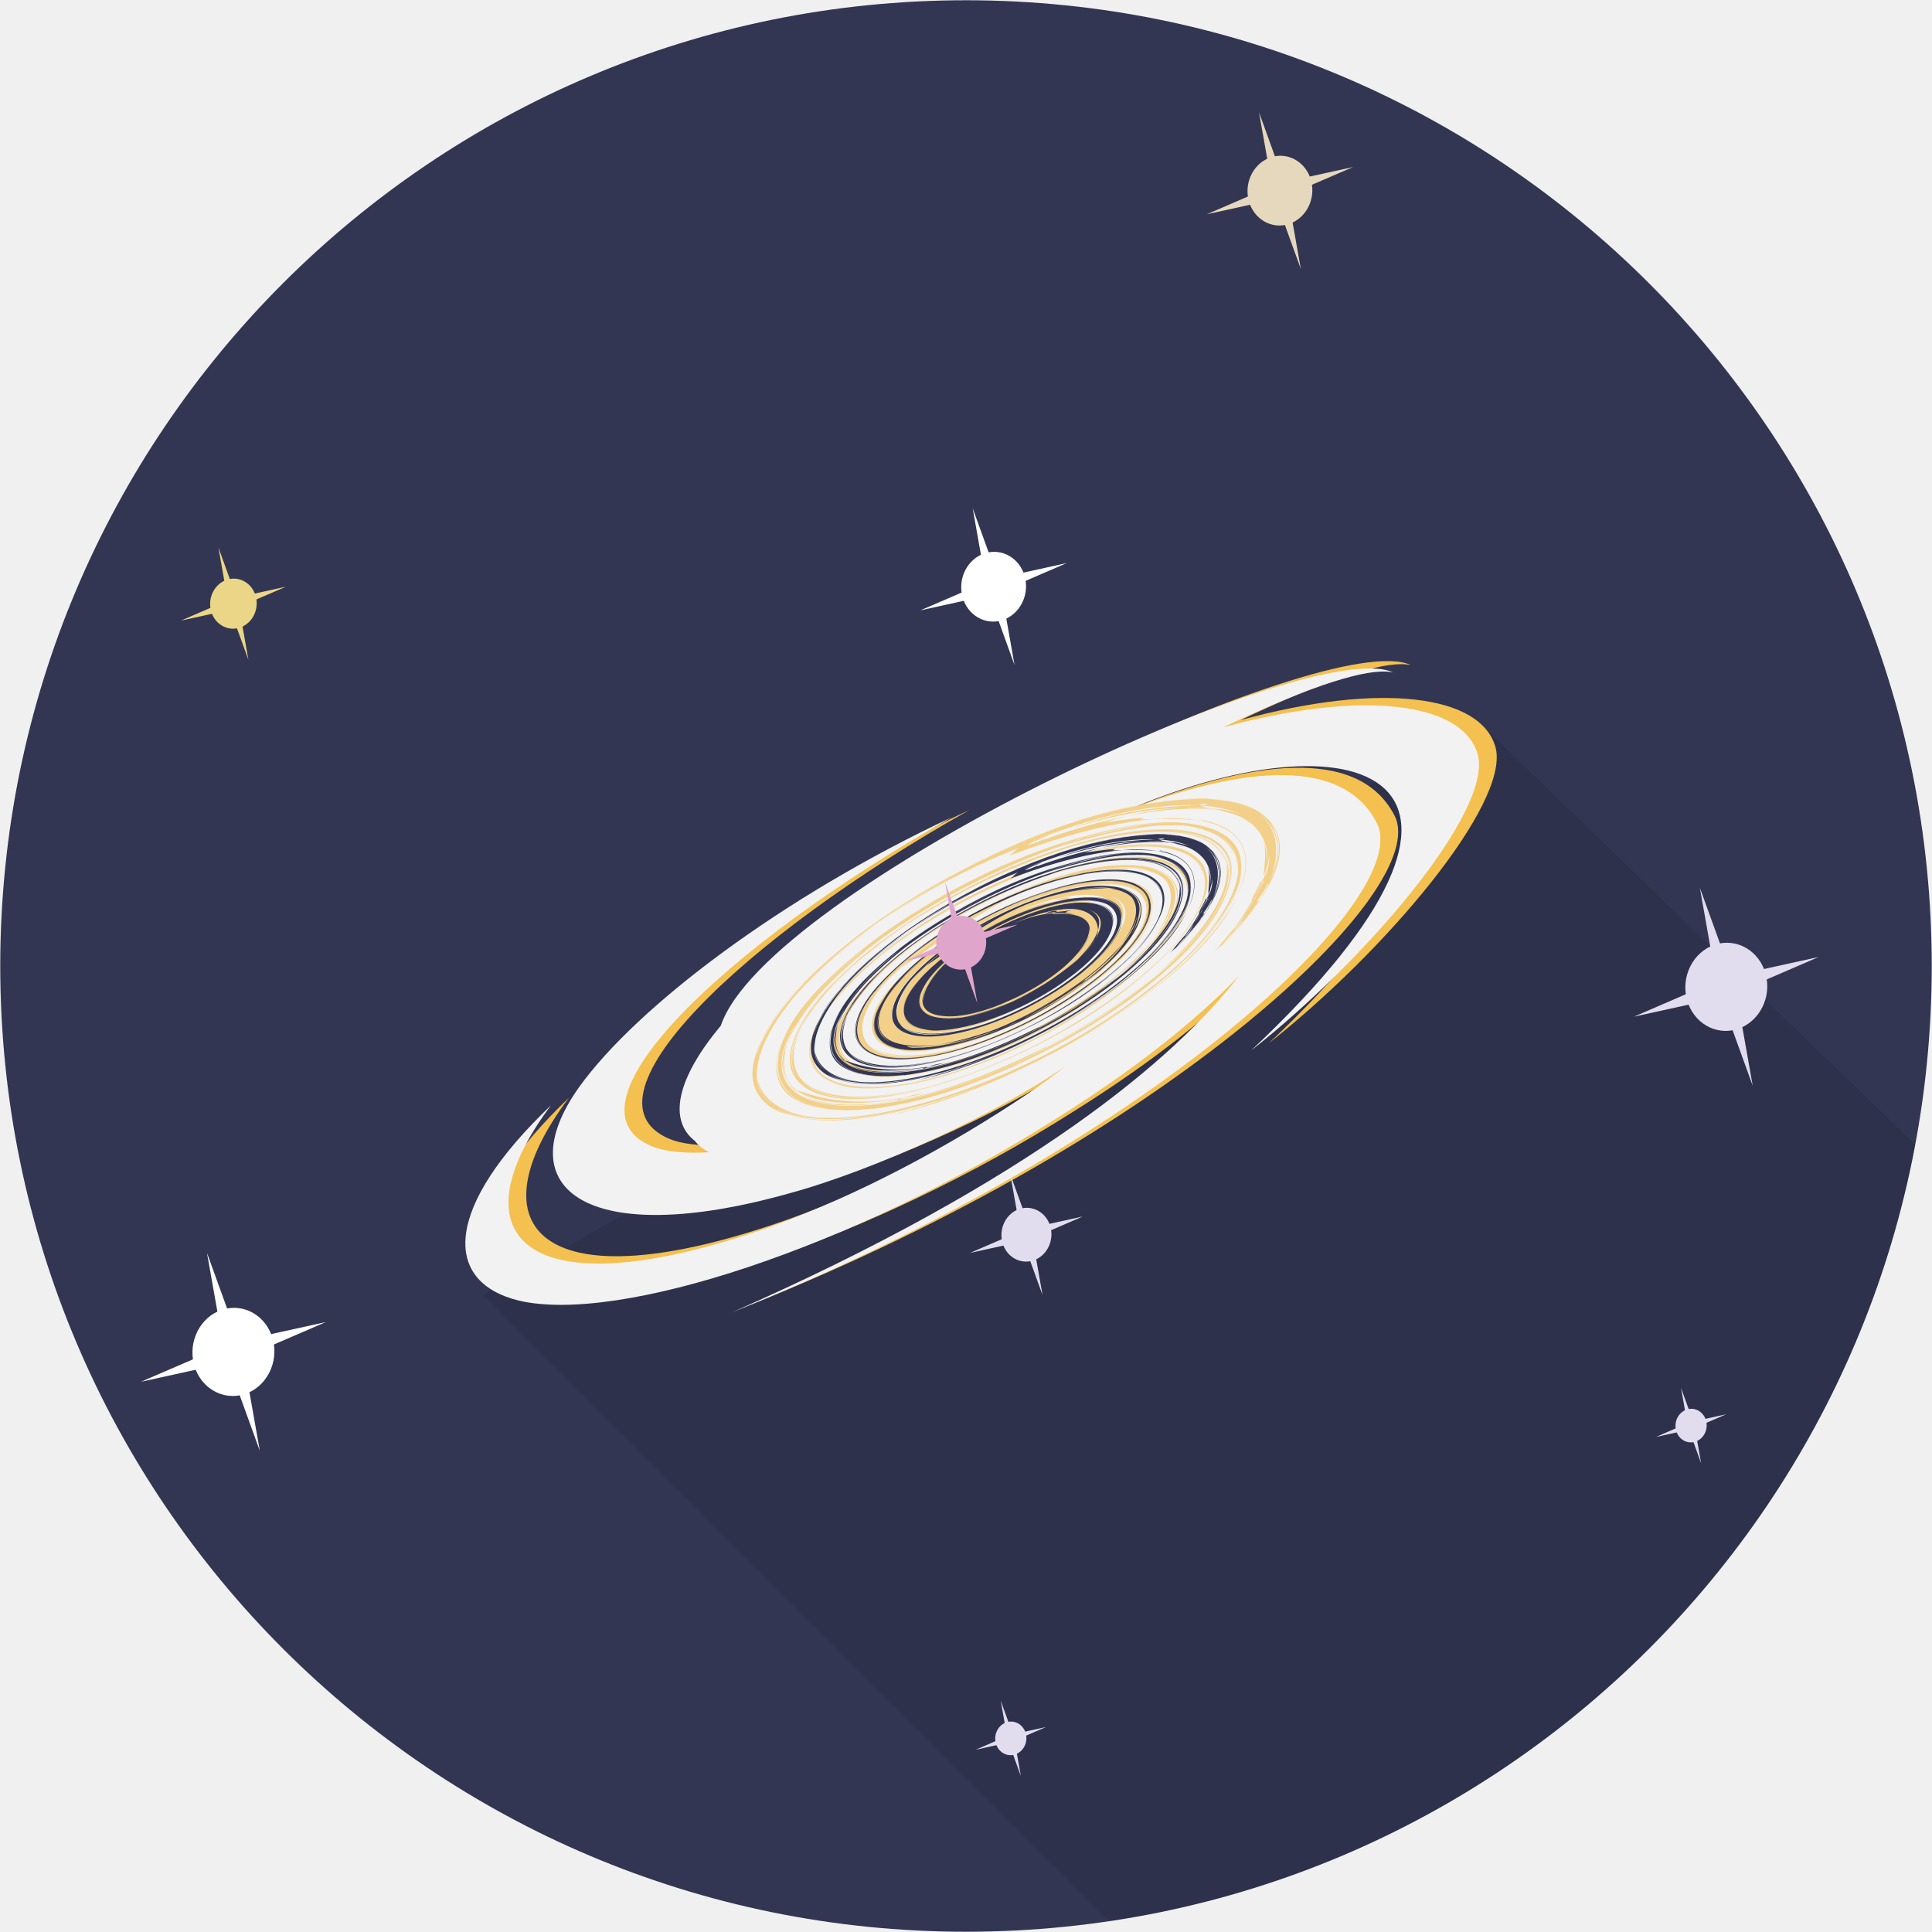
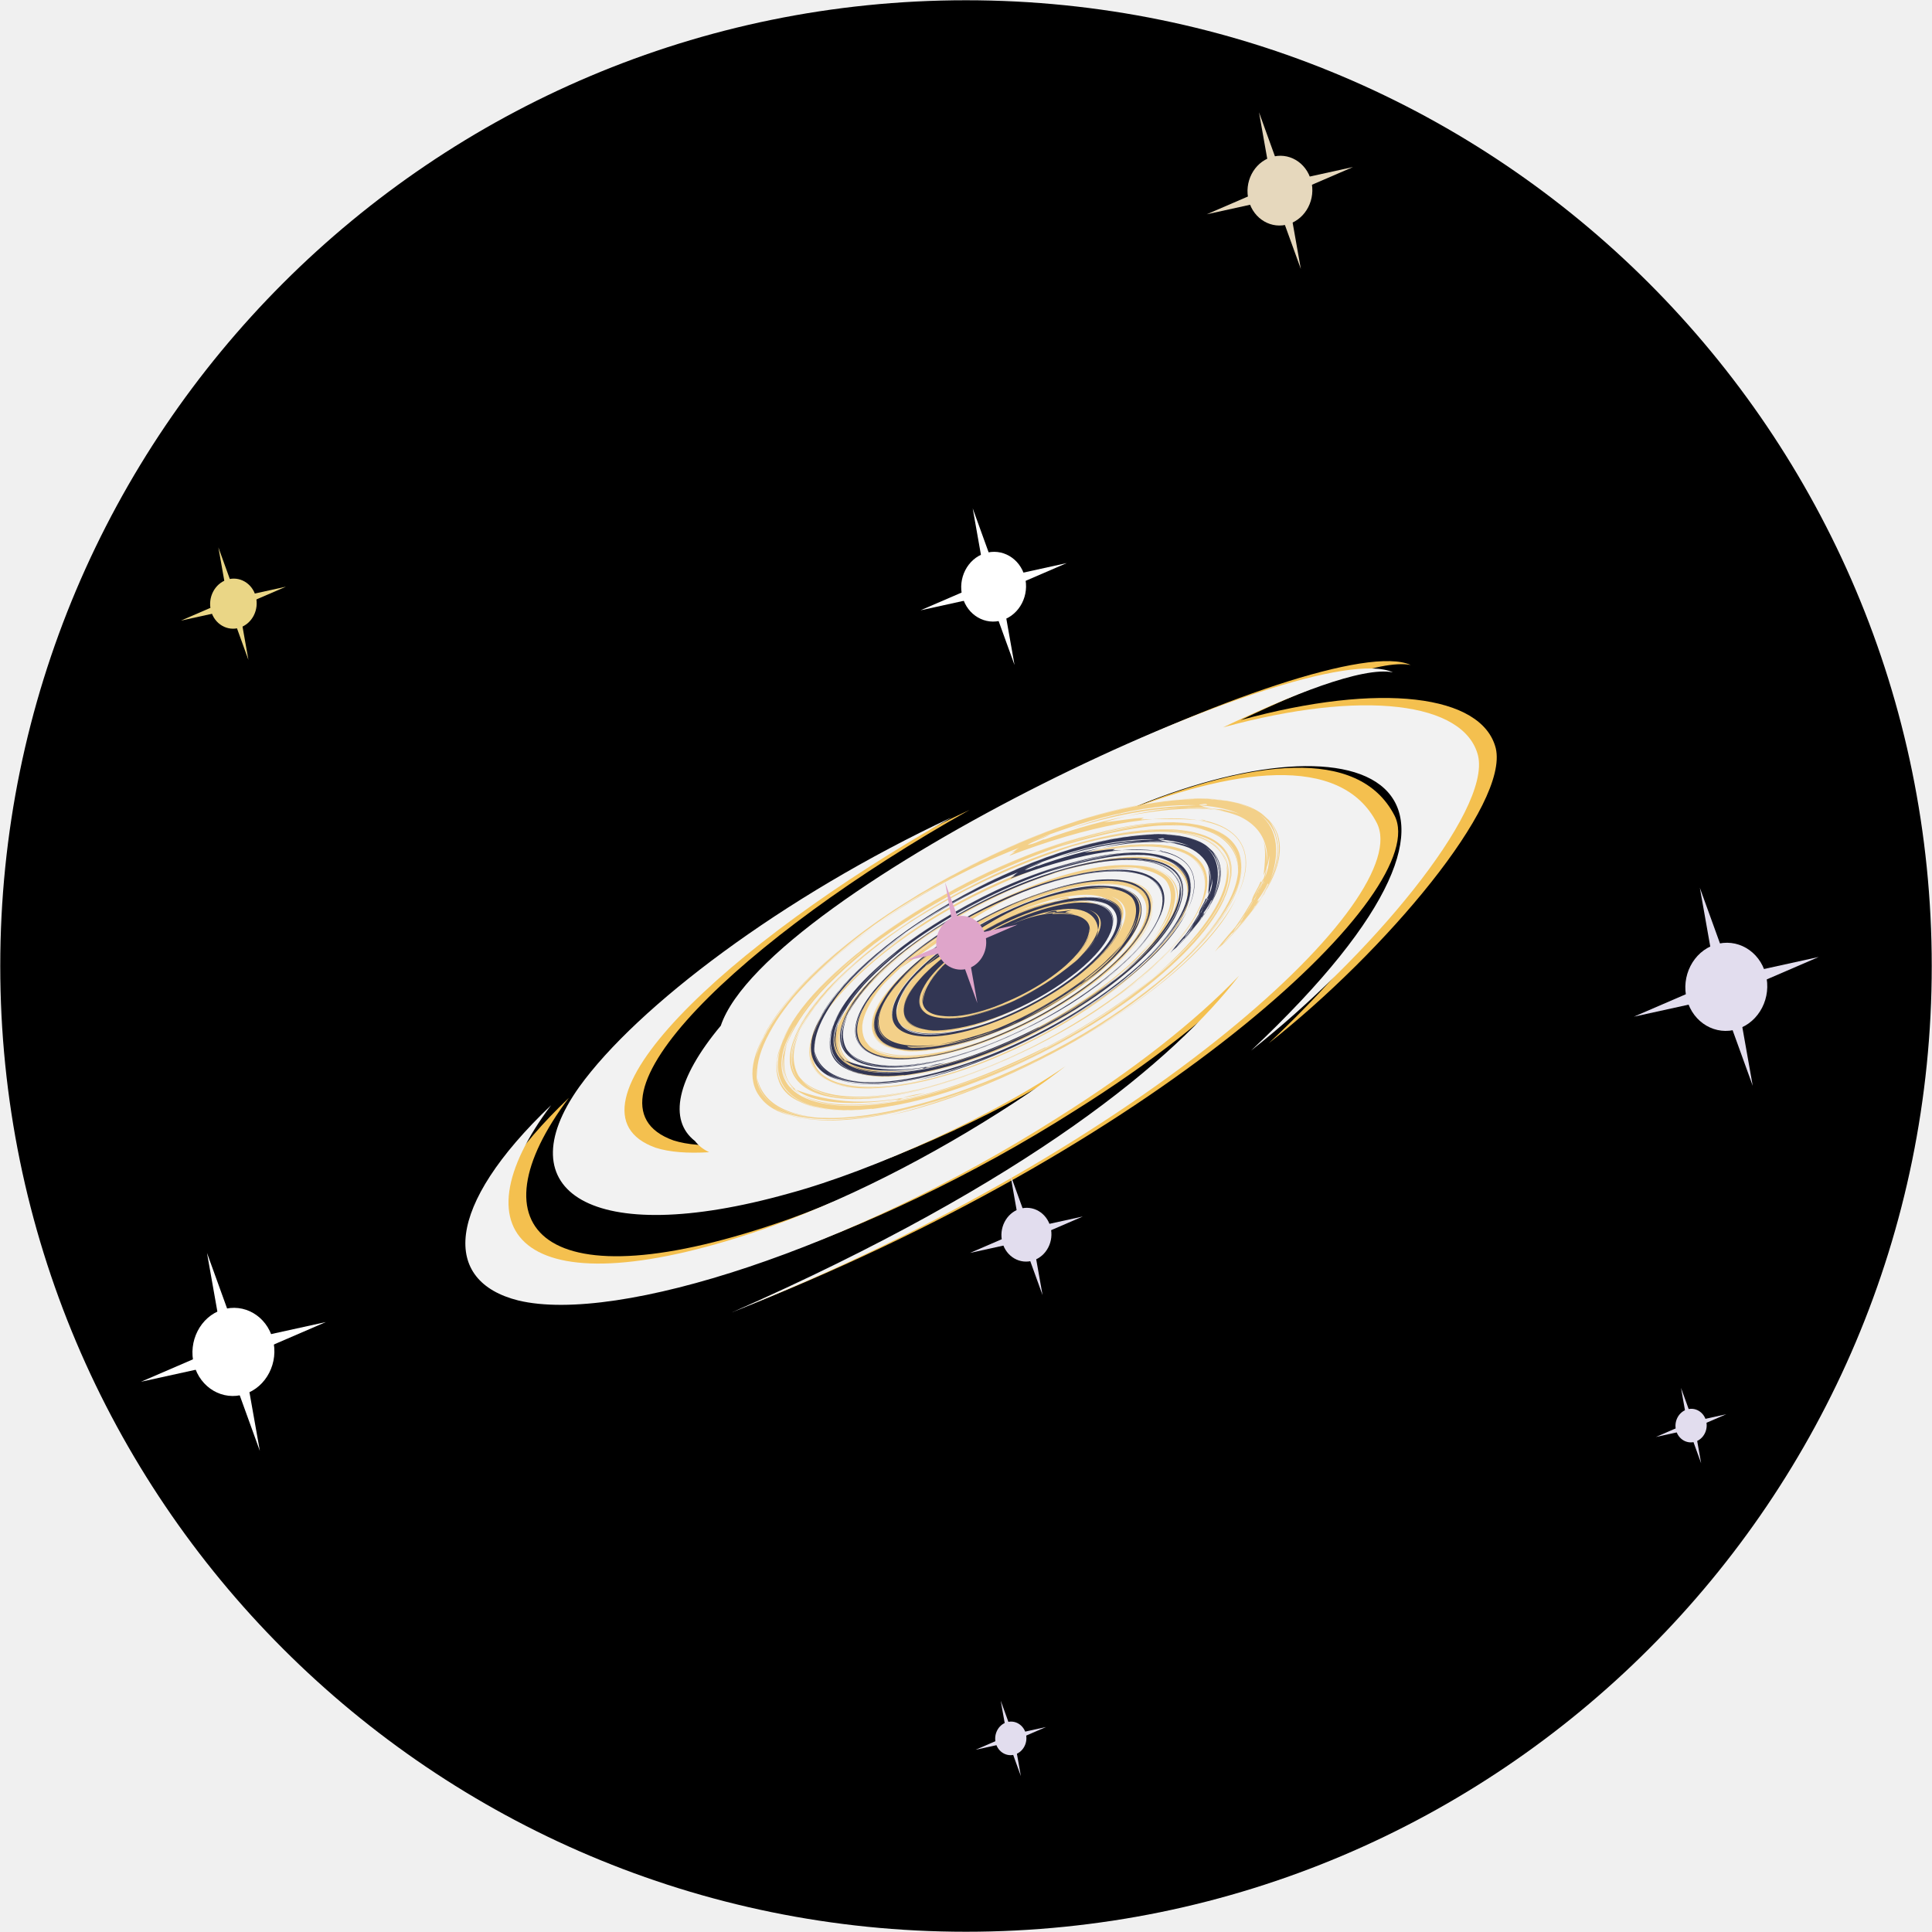
<svg xmlns="http://www.w3.org/2000/svg" version="1.1" id="Milky_Way_1_" x="0px" y="0px" width="512px" height="512px" viewBox="0 0 512 512" enable-background="new 0 0 512 512" xml:space="preserve">
-   <circle id="Background" fill="#323653" cx="256" cy="256" r="255.931" />
+   <circle id="Background" fill="#000000" cx="256" cy="256" r="255.931" />
  <path id="Shadow" opacity="0.1" d="M391.955,191.421L128.029,343.223L293.957,509.15c91.82-13.846,172.848-77.333,204.559-171.378  c3.854-11.427,6.833-22.936,9.015-34.457L391.955,191.421z" />
  <g id="Milky_Way">
    <path fill="#F4C04F" d="M328.818,190.817c17.79-8.482,36.936-16.188,45.024-14.589c-22.154-10.198-166.085,57.825-178.119,93.641   c0.002,0,0.003,0,0.004-0.002c-11.769,14.104-13.97,25.044-6.84,30.581c0.91,1.191,2.158,2.187,3.751,2.952   c-5.693,0.348-10.5-0.01-14.171-1.182c-27.744-9.902,18.306-53.75,78.482-87.586c-45.033,21.097-83.409,50.169-98.749,71.477   c-19.485,27.383,2.79,42.994,55.438,28.257c23.17-6.259,55.624-21.376,73.486-33.803c-3.104,2.425-6.43,4.859-9.961,7.268   c-21.045,14.154-45.017,26.928-68.064,35.242c-65.976,23.312-84.225,2.25-58.346-32.128c-28.324,26.966-28.943,46.698-8.667,51.755   c26.439,6.328,88.567-13.903,142.714-48.334c20.207-12.647,36.805-25.741,48.279-37.745   c-16.971,22.007-55.245,54.41-134.515,89.273c111.324-44.365,181.117-110.109,170.998-129.765   c-9.57-18.599-38.431-14.521-69.646-1.876c64.551-28.862,114.375-11.221,36.326,62.219c31.031-24.449,63.679-63.274,60.151-78.19   C392.78,184.09,365.908,180.665,328.818,190.817z" />
    <path fill="#F2F2F2" d="M324.114,192.764c17.789-8.482,36.936-16.188,45.024-14.589C346.985,167.977,203.053,236,191.02,271.817   c0.002-0.002,0.003-0.002,0.004-0.002c-11.769,14.104-13.97,25.042-6.84,30.579c0.909,1.193,2.158,2.188,3.751,2.952   c-5.693,0.349-10.5-0.011-14.171-1.182c-27.744-9.902,18.306-53.75,78.482-87.586c-45.033,21.097-83.409,50.17-98.749,71.478   c-19.484,27.383,2.789,42.994,55.437,28.257c23.17-6.259,55.626-21.376,73.487-33.802c-3.104,2.425-6.431,4.856-9.961,7.269   c-21.045,14.151-45.017,26.925-68.064,35.242c-65.977,23.308-84.225,2.249-58.346-32.13c-28.324,26.965-28.943,46.7-8.667,51.754   c26.44,6.33,88.568-13.902,142.715-48.332c20.207-12.65,36.804-25.743,48.279-37.746c-16.969,22.006-55.245,54.41-134.515,89.273   c111.323-44.366,181.117-110.109,170.999-129.766c-9.571-18.6-38.434-14.52-69.647-1.875   c64.552-28.863,114.376-11.221,36.327,62.219c31.03-24.449,63.678-63.275,60.151-78.189   C388.075,186.037,361.205,182.612,324.114,192.764z" />
    <path fill="#F3D089" d="M305.509,256.699c-13.415,11.696-33.565,23.058-52.519,29.541c-19.949,6.604-36.423,6.571-41.474-0.134   c-3.842-5.388-1.316-13.869,7.793-23.997c11.986-12.778,31.922-25.583,52.578-33.913c31.267-12.445,55.905-10.996,54.464,3.709   c-0.902,6.48-5.478,14.079-14.378,22.549c-18.822,18.049-51.265,34.399-75.626,38.625l0.419-0.218   c-31.861,6.157-40.814-10.169-17.567-33.024c20.365-20.204,57.655-38.471,84.223-41.509c25.153-2.697,32.97,9.37,17.769,28.267   c-18.628,23.575-65.587,47.797-96.275,50.052c-23.553,1.679-32.495-8.45-19.626-26.725c9.781-13.969,28.011-28.027,50.151-39.644   c35.063-18.475,72.957-24.253,81.272-12.251c3.737,6.218,2.604,15.337-8.024,26.639c1.828-3.659,4.576-7.597,6.482-11.103   c-1.021,1.109-0.703,1.722-1.726,2.831c11.864-21.25-13.543-28.313-49.091-16.958c14.286-5.237,25.142-5.794,35.585-6.139   c-0.238-0.459-1.155-0.18-2.15-0.054c1.627,1.099,4.854,1.181,7.584,1.323c-1.575,0.036-2.808-0.297-4.042-0.629   c2.467,0.665,5.275,0.964,7.322,1.847c-9.087-4.235-26.999-2.947-47.21,4.184c-18.953,6.48-40.075,16.989-55.788,29.749   c-24.748,19.942-33.18,39.613-16.59,45.021c11.499,3.767,32.191,0.656,56.118-9.555c19.081-8.291,35.821-19.062,48.363-30.767   c17.462-16.572,19.217-30.666,5.487-34.639c-9.528-3.037-25.759,0.489-43.036,6.103c7.024-2.847,13.686-4.344,19.847-5.777   c-25.8,5.552-58.008,22.361-75.912,40.131c3.142-3.173,6.283-6.344,10.419-9.643c-29.962,23.215-30.833,45.196,0.458,42.046   c26.884-2.427,66.113-22.079,84.748-42.556c9.709-11.02,12.68-20.698,6.767-25.988c-7.465-6.234-25.88-4.882-47.608,3.419   c-17.797,6.66-35.013,16.511-48.208,27.973c-20.476,17.934-21.913,32.642-4.751,35.036c18.553,3.035,55.746-11.303,79.235-30.598   c21.293-17.384,24.486-32.802,7.744-35.415c-10.313-1.468-26.124,1.84-43.37,9.572c-20.757,9.156-37.965,22.107-46.542,34.291   c-13.471,19.167,7.241,25.357,37.726,14.48c26.058-9.176,53.115-28.759,57.677-42.556c3.23-10.201-5.751-15.265-24.055-11.64   c-12.98,2.623-27.028,8.318-40.313,16.528c-19.675,12.283-30.112,26.008-26.737,33.577c3.69,8.181,25.511,6.234,47.604-3.417   c-0.419,0.214-1.258,0.646-1.756,0.712c15.333-7.327,31.835-18.557,37.613-27.938c-13.658,16.743-46.647,35.12-68.865,36.302   c-18.571,1.046-20.116-10.182-6.348-24.655c6.884-7.236,16.734-13.868,27.557-19.646c16.692-8.805,34.858-13.717,45.671-12.311   c10.891,1.558,13.449,8.578,5.735,19.346c-10.385,14.859-36.19,30.693-59.708,37.589c-19.845,5.777-34.042,3.983-35.318-4.666   c-2.415-12.912,24.738-36.423,55.668-48.502c24.744-9.661,44.943-9.607,48.188-0.227c1.613,5.183-1.624,12.28-9.53,20.627   c-11.807,12.103-30.563,24.106-50.039,31.632c-19.552,7.371-36.574,9.363-44.742,4.853c-14.708-7.931,5.543-33.506,38.349-51.206   c24.002-13.158,49.987-19.387,62.979-15.81c12.994,3.576,12.52,16.04-3.763,31.809c-14.922,14.294-37.691,27.786-60.052,34.86   c-28.445,8.661-48.809,5.201-44.46-10.034c3.565-13.672,25.063-32.714,52.289-45.79c15.333-7.328,30.59-11.708,43.39-13.655   c-17.521,2.056-40.508,11.005-59.922,22.765c0.261-0.522,1.179-0.801,1.599-1.018c-18.18,12.094-32.659,25.188-37.069,36.191   c-5.581,14.904,10.589,20.526,37.751,13.495c22.417-5.938,46.576-18.79,63.255-33.794c21.498-19.042,22.462-34.668,2.207-35.856   c-9.341-0.613-20.643,1.145-34.091,5.948c-17.876,6.509-35.669,16.27-49.363,27.794c-12.937,10.939-18.818,21.151-17.414,27.989   c1.461,7.976,12.066,11.038,29.791,7.326c28.291-5.869,62.644-25.722,74.855-44.242c8.078-12.119,4.547-19.996-9.253-21.023   c-14.22-0.81-35.087,6.076-54.896,17.07c-27.957,15.781-44.047,37.076-32.382,44.249c7.67,4.578,23.274,2.928,41.909-4.166   c26.66-10.067,51.826-30.226,54.136-43.249c2.646-13.39-20.6-14.199-48.143-1.735c-24.612,10.951-44.248,28.451-44.355,39.561   c-0.083,10.13,16.446,11.297,37.494,3.739c14.365-5.084,29.642-13.547,39.644-22.972c11.021-10.536,16.142-20.16,10.047-24.773   c-6.752-4.856-24.69-2.584-43.22,6.778c-10.481,5.408-18.756,12.005-27.847,18.051c7.09-8.894,24.28-17.762,38.068-22.936   c7.602-2.756,14.261-4.253,19.981-4.488c10.938-0.406,16.481,3.135,14.816,10.2c-0.983,6.327-7.996,15.373-19.783,23.395   c0.261-0.525,1.52-1.173,1.781-1.693c-2.438,1.448-4.636,3.36-7.073,4.812c17.841-11.724,27.101-24.648,23.386-31.847   c-4.109-7.965-26.22-4.513-47.681,6.365c-11.319,5.839-20.933,12.932-27.396,19.953c-11.75,13.235-5.751,21.778,12.867,18.768   c18.199-2.793,42.883-16.689,52.718-29.522c10.178-13.203-0.437-19.365-21.119-13.156c-18.351,5.587-38.73,19.592-42.04,29.64   c-1.902,6.604,4.06,9.931,16.123,7.587c18.721-3.841,41.198-18.929,44.847-29.343c3.469-9.743-13.161-10.083-31.508-1.396   c11.979-5.596,21.079-5.444,25.57-2.912c5.725,2.866,1.886,10.858-8.825,18.905c-11.053,8.418-26.86,14.824-37.038,14.646   c-13.326-0.106-10.412-10.921,3.68-21.681c12.99-9.804,30.472-17.077,42.645-17.15c10.101,0.026,12.708,5.081,7.793,13.049   c-8.187,12.949-33.967,27.799-52.322,30.288c-16.365,2.234-22.546-5.632-10.402-18.103c10.026-10.408,27.66-20.475,43.417-24.917   c8.416-2.209,15.131-2.571,19.646-1.022c12.154,4.011-0.033,21.547-22.698,34.208c-13.18,7.383-27.203,12.096-37.723,12.285   c-12.67,0.136-16.33-5.931-9.793-15.894c7.219-10.707,24.48-22.521,42.541-29.705c27.758-11.022,46.262-6.021,36.931,9.847   c-5.097,8.642-16.594,18.259-30.951,26.439c-16.037,9.049-32.552,14.08-44.803,13.997c-14.561-0.44-16.755-8.812-7.18-21.121   c10.516-13.571,34.881-28.08,56.144-34.2c27.686-8.077,40.297,0.934,26.954,18.291c-14.546,19.143-52.696,38.822-77.066,39.95   c-14.505,0.694-21.075-4.838-17.188-14.796c5.559-13.922,31.2-33.161,57.439-43.012c17.379-6.444,32.748-8.554,40.939-5.021   c11.551,4.9,5.812,19.499-13.279,34.972c-19.851,16.061-48.47,28.498-69.216,30.472c-18.754,1.721-25.932-6.018-19.662-18.563   c8.074-15.219,34.292-34.369,61.789-44.869c23.067-8.797,42.474-10.275,49.678-3.517c9.228,8.623-4.085,28.098-30.674,45.499   c-31.727,20.825-70.712,30.66-83.063,21.127c-12.927-9.624,8.423-36.154,42.906-54.719c27.434-14.735,57.326-21.62,70.01-15.557   c17.276,7.766-2.104,35.028-37.709,55.53c-38.125,21.801-79.325,27.344-84.498,12.169c-3.959-10.76,11.084-29.963,36.415-46.715   c13.127-8.518,27.382-15.87,42.087-21.325c24.063-8.922,43.89-10.616,54.108-5.22c9.796,5.614,7.751,18.113-6.438,32.803   c1.646-2.984,4.631-6.462,5.858-9.228c0.34-0.371-0.262,0.521,0.078,0.151c11.004-19.832-5.285-30.825-39.813-20.579   c3.567-0.288,7.397-1.101,10.545-1.172c-0.42,0.217-0.42,0.217-0.838,0.432c6.293-0.144,12.589-0.287,17.786,0.523   c-0.578-0.09-0.817-0.549-1.813-0.423c16.98,3.07,15.781,18.237-2.964,36.44c-19.766,19.313-52.865,35.419-79.765,41.924   c33.039-6.955,77.554-32.829,90.334-54.359c7.085-11.994,5.569-21.104-6.87-23.608c-11.941-2.568-31.161,1.336-51.554,9.14   c0.34-0.372,1.179-0.802,1.598-1.02c-0.497,0.063-0.497,0.063-0.997,0.127c0.916-0.28,1.181-0.802,2.02-1.235   c-28.755,11.149-55.995,31.408-65.248,47.428c-5.097,8.642-5.765,15.582-0.902,19.862c13.773,12.291,65.969-2.805,99.991-29.474   c28.442-22.041,33.354-43.39,6.623-43.757c-15.479-0.162-36.085,6.203-56.55,16.953c-32.963,17.393-54.211,43.096-43.855,52.879   c-0.077-0.15-0.656-0.243-0.734-0.395c8.112,3.377,18.9,5.765,35.811,1.503c-2.491,0.316-4.904,0.781-7.996,1.991   c11.801-1.82,26.007-7.21,39.923-14.194l-0.342,0.369c31.186-15.699,52.961-39.344,47.532-50.898   c-4.268-8.271-22.212-9.1-45.097-0.978c-13.945,4.865-27.94,11.696-40.567,20.149c-20.378,14.006-32.28,30.037-27.436,38.398   c4.291,7.289,19.667,8.282,40.272,1.918c25.532-8.13,52.781-25.287,63.686-41.195c6.273-9.443,5.106-15.823-1.432-19.238   c-9.244-4.542-29.54-0.666-50.139,8.797c-19.684,9.184-36.628,21.612-44.788,33.578c-13.05,18.95,6.821,25.57,37.726,14.48   c15.625-5.732,30.978-14.041,42.817-24.026c8.117-6.903,12.824-13.213,14.781-18.682c5.241-14.535-17.377-17.22-46.338-4.413   c-23.693,10.67-42.885,26.972-45.484,38.399c-2.078,10.38,12.988,13.856,34.115,6.45c-0.735-0.396-2.672,0.992-3.748,0.966   c20.002-5.473,44.131-20.442,53.89-33.428c11.822-16.184-2.332-23.042-28.627-14.327c-24.537,8.004-48.081,26.163-49.445,37.921   c-0.303,5.588,4.007,8.797,13.291,8.273c17.495-1.074,44.226-14.087,56.576-28.218c10.052-11.389,5.681-18.832-8.93-17.309   c-9.547,1.044-21.158,5.29-32.503,12.111c-13.362,8.058-21.369,17.231-20.518,22.997c0.93,5.921,12.423,6.587,26.63,1.198   c7.521-2.911,14.991-6.957,21.146-11.49c7.332-5.335,12.935-10.941,13.11-14.715c0.041-5.065-4.742-9.191-15.648-6.667   c0.498-0.064,1.493-0.19,1.651,0.117c-0.417,0.217-1.257,0.649-1.676,0.865c7.214-0.424,12.567,0.693,12.707,5.083   c-0.041,5.064-6.348,12.388-16.774,18.93c-18.079,11.266-39.188,14.593-39.889,6.032c-0.084-3.254,2.005-7.434,6.506-12.084   c8.743-8.777,23.341-16.501,36.344-20.105c19.585-5.254,27.523,1.9,17.446,14.272c-8.448,10.37-26.343,20.962-42.6,25.467   c-15.335,4.228-25.465,2.083-24.197-5.747c1.213-8.967,17.947-22.835,37.106-30.974c19.997-8.571,37.232-9.122,37.252,0.178   c0.067,7.334-10.299,18.113-25.757,27.251c-15.799,9.508-33.808,14.727-44.122,13.259c-13.039-1.612-10.678-13.501,4.877-26.567   c15.973-13.283,39.744-23.8,55.825-24.531c15.004-0.758,20.132,6.1,11.895,17.914c-9.703,14.122-34.67,29.523-57.086,35.463   c-12.585,3.389-22.107,3.452-27.073,0c-9.432-6.965,3.934-25.303,28.877-39.722c23.345-13.402,50.167-20.063,59.021-13.187   c6.255,4.921,3.626,14.227-8.575,25.565c-17.12,16.202-46.027,30.147-67.035,32.641c-21.426,2.715-28.215-7.359-15.578-22.996   c13.316-16.374,41.718-33.351,67.36-39.21c15.236-3.398,25.73-2.605,29.99,2.567c5.786,7.1-3.258,21.465-21.228,34.999   c-15.007,11.043-34.032,20.469-51.363,24.946c-21.998,5.723-36.248,2.798-35.982-8.008c0.296-8.687,9.611-20.475,25.457-31.946   c13.148-9.498,29.001-17.871,44.442-22.927c14.942-4.991,27.898-6.633,36.297-4.759c14.908,3.171,13.991,16.832-3.811,33.774   c-20.603,19.744-56.114,36.316-81.029,39.471c0.42-0.216,0.837-0.432,0.918-0.278c-27.407,3.473-34.494-11.297-14.444-32.116   c20.047-20.814,59.279-40.47,86.502-43.265c27.724-2.858,33.553,12.559,12.246,34.025c-17.829,17.925-48.72,35.217-76.118,41.789   c-17.988,4.236-30.555,3.543-36.967-1.683c-6.57-5.532-3.837-15.672,5.975-27.52c11.932-13.915,32.154-28.226,54.849-38.771   c25.292-11.688,49.258-16.682,63.167-13.384c16.797,3.748,15.573,19.895-4.01,38.532c5.705-6.436,9.915-12.68,11.871-18.148   c-1.542,2.152-2.17,4.026-3.292,5.963c0.206-1.657,1.827-3.659,2.454-5.53c0.079,0.15,0.079,0.15,0.158,0.304   c0.339-0.369,0.181-0.675,0.942-1.26c-3.294,5.965-6.429,12.235-12.553,18.887c24.821-22.89,20.478-41.598-8.794-39.685   c-21.141,1.209-49.135,11.771-73.946,27.48c-21.612,13.669-36.561,28.944-39.579,40.588c-2.13,9.246,2.604,15.337,14.491,16.768   c24.43,3.107,73.783-17.5,99.23-42.268c13.062-12.75,18.31-24.186,12.839-30.673c-5.784-7.101-22.993-7.534-44.858-0.521   c-25.953,8.346-54.196,25.63-67.932,42.221c-11.435,13.853-11.202,24.595,1.055,27.775c14.306,4.062,43.644-3.897,69.845-18.966   c32.334-18.618,50.488-43.111,36.617-51.473c-13.213-8.12-50.126,1.615-79.915,21.053c-13.463,8.887-23.125,17.941-28.719,26.649   c-12.575,19.87,8.608,26.979,42.267,15.045c16.541-6.01,33.496-15.338,46.585-25.974c25.771-21.049,23.215-38.352-3.93-35.403   c-18.098,1.966-42.784,12.762-60.91,25.992c-22.343,16.374-29.388,33.587-14.664,37.433c7.899,1.937,20.356,0.359,34.303-4.509   c20.631-7.343,41.901-20.646,52.317-33.387c8.791-10.741,8.247-18.996-1.12-21.727c-12.419-3.487-39.447,4.833-60.483,18.593   c-8.749,5.678-15.348,11.409-20.215,17.411c-10.492,12.588-7.641,21.204,7.339,21.428c8.944-0.154,18.935-2.396,31.147-7.533   c18.242-7.861,33.487-18.439,41.701-29.271c5.311-7.201,6.111-12.851,2.143-16.429c-6.071-5.595-24.769-2.737-44.031,6.229   c-24.872,11.473-43.9,31.181-36.723,38.921c4.601,4.802,17.689,4.451,33.654-1.649c12.45-4.679,24.214-11.72,33.271-19.881   c10.502-9.49,12.427-17.076,6.805-20.771c-8.406-4.975-31.897,0.938-50.341,13.555c-8.331,5.462-15.426,11.256-18.877,16.916   c-6.3,10.424,1.688,15.617,17.996,12.246c11.983-2.496,25.557-9.113,36.349-17.007c8.773-6.661,14.32-13.4,14.861-18.528   c0.406-6.416-6.734-8.939-19.558-6.01c-15.652,3.615-34.125,14.113-42.077,24.423c-8.817,11.723,1.479,17.272,21.111,10.055   c15.127-5.668,30.553-16.926,32.398-24.665c0.937-4.361-2.901-6.65-8.174-7.614c0.839-0.433,1.335-0.495,2.254-0.774   c-3.408,0.596-6.059,0.604-9.466,1.198c11.27-3.874,19.249-1.785,18.789,3.498c-0.279,4.603-4.646,10.542-12.661,16.617   c-10.294,7.831-25.103,14.111-36.063,15.501c-11.042,1.235-15.066-3.478-10.91-10.857c4.052-6.554,12.587-13.674,23.412-19.449   c11.999-6.58,24.084-9.904,32.689-9.688c9.263,0.459,12.211,5.145,7.714,12.895c-4.914,7.966-16.308,16.752-29.802,23.521   c-24.896,12.453-47.064,11.673-43.444-0.865c2.525-8.477,16.141-20.156,32.335-28.898c15.436-8.156,29.751-11.273,40.586-10.852   c10.415,0.639,11.741,7.326,6.069,15.877c-7.74,11.753-27.047,25.784-47.256,32.912c-10.853,3.659-20.924,5.75-28.189,5.038   c1.052,1.009,4.38,0.26,6.191,0.686c-13.509,0.567-19.319-5.551-14.355-15.48c6.402-11.256,23.95-24.575,44.289-33.515   c15.228-6.499,28.706-9.184,37.443-7.68c14.593,2.559,10.766,16.749-7.487,31.793c-19.431,15.843-48.13,28.127-67.174,28.253   c-14.245,0.172-19.218-6.382-13.993-16.833c4.521-8.732,15.621-19.114,31.078-28.251c22.769-13.491,48.122-20.945,61.793-18.107   c9.553,2.054,11.956,8.768,6.675,18.085c-7.265,12.671-27.091,27.748-50.024,37.833c-19.917,8.726-38.719,12.41-48.484,8.916   c-9.032-3.102-10.675-10.4-3.455-21.105c13.674-20.826,54.552-43.464,83.713-47.647c29.661-4.246,37.146,11.29,12.165,33.873   c-19.898,18.024-51.004,33.877-74.763,37.212c0.997-0.127,2.412-0.471,3.749-0.966c-15.629,2.634-29.013,1.39-31.231-5.999   c-2.457-7.85,3.971-20.086,20.602-33.127c12.412-9.893,27.688-18.358,43.495-24.765c22.487-8.886,42.08-11.041,50.881-5.3   c9.116,6.351,5.338,18.58-11.603,34.106c-21.261,19.504-55.693,36.104-81.448,39.689c-17.361,2.363-27.862-1.53-29.561-9.964   c-1.75-9.569,10.127-24.619,28.514-38.371c14.091-10.761,31.961-20.367,49.158-26.135c-2.097,1.081-4.012,1.488-6.027,2.721   c1.495-0.188,2.753-0.838,4.509-1.549c-0.341,0.369-1.258,0.649-0.84,0.432c36.595-13.447,68.002-11.223,58.887,9.189   c0.335-3.47,0.748-6.788-0.175-9.606c2.084,6.101,1.652,13.498-7.036,23.413c2.906-3.633,3.975-6.707,7.375-10.401   c-1.542,2.154-1.748,3.812-3.292,5.967c13.841-17.419,7.756-29.216-13.178-29.665c-19.701-0.117-46.993,8.726-72.617,23.883   c-16.217,9.724-29.469,20.051-37.84,30.577c-13.921,17.267-10.746,29.594,8.93,30.692c20.097,0.879,52.075-10.187,77.751-27.309   c14.145-9.624,24.904-19.636,30.842-28.712c-8.525,13.321-28.795,29.595-52.172,40.877c-25.052,12.15-50.355,17.639-63.926,13.973   c-20.814-5.362-7.176-31.403,26.407-53.771c23.996-16.257,53.589-27.839,75.332-29.94c25.232-2.542,31.735,9.037,23.637,25.238   c0.023-0.98,1.466-2.305,1.071-3.074c-2.458,5.535-9.657,12.16-14.024,18.1c4.501-4.651,8.507-9.238,11.513-13.698   c0.238,0.458-0.941,1.26-0.782,1.566c13.731-19.69,2.528-32.143-26.896-27.437c-23.023,3.731-51.226,15.952-73.803,31.866   c-20.982,14.897-33.802,31.207-32.074,41.758c2.129,14.421,31.773,14.254,66.681-1.427c26.288-11.813,50.228-29.208,58.879-44.336   c6.324-11.41,3.631-19.717-8.151-21.979c-17.557-3.161-50.434,7.202-77.442,24.821c-23.811,15.581-37.336,33.613-33.355,43.391   c4.986,12.751,40.443,8.423,73.931-10.018c21.563-11.706,38.742-26.773,44.172-38.883c7.023-16.231-10.121-22.708-39.222-14.29   c-21.683,6.335-44.924,18.908-60.843,33.327c-22.438,20.304-19.519,36.254,5.949,34.168c18.832-1.565,45.174-12.245,65.062-26.603   C300.298,261.03,303.075,258.785,305.509,256.699z" />
    <path fill="#323653" d="M297.34,256.06c-10.422,9.086-26.076,17.913-40.798,22.949c-15.498,5.129-28.295,5.104-32.219-0.104   c-2.985-4.187-1.022-10.774,6.054-18.642c9.312-9.928,24.798-19.875,40.846-26.346c24.289-9.668,43.43-8.542,42.311,2.881   c-0.701,5.034-4.256,10.937-11.171,17.517c-14.622,14.022-39.824,26.723-58.75,30.004l0.326-0.167   c-24.751,4.781-31.707-7.9-13.647-25.655c15.82-15.695,44.79-29.886,65.429-32.246c19.54-2.095,25.612,7.279,13.803,21.958   c-14.47,18.315-50.951,37.132-74.79,38.883c-18.297,1.306-25.244-6.564-15.247-20.761c7.599-10.852,21.76-21.772,38.96-30.797   c27.239-14.352,56.676-18.841,63.137-9.517c2.903,4.83,2.021,11.915-6.234,20.694c1.421-2.842,3.555-5.902,5.035-8.625   c-0.793,0.86-0.546,1.336-1.341,2.198c9.218-16.507-10.521-21.995-38.136-13.173c11.099-4.068,19.533-4.501,27.645-4.769   c-0.185-0.356-0.897-0.14-1.671-0.042c1.265,0.853,3.771,0.917,5.892,1.029c-1.223,0.027-2.181-0.232-3.141-0.49   c1.918,0.517,4.099,0.749,5.689,1.436c-7.058-3.291-20.976-2.289-36.675,3.25c-14.723,5.034-31.132,13.198-43.339,23.11   c-19.225,15.492-25.775,30.772-12.887,34.975c8.933,2.925,25.007,0.51,43.595-7.423c14.823-6.441,27.827-14.809,37.569-23.902   c13.566-12.874,14.929-23.823,4.264-26.909c-7.402-2.358-20.012,0.379-33.432,4.74c5.456-2.211,10.631-3.374,15.418-4.488   c-20.044,4.313-45.064,17.371-58.973,31.175c2.442-2.464,4.881-4.928,8.095-7.49c-23.276,18.034-23.952,35.11,0.355,32.663   c20.885-1.883,51.359-17.152,65.836-33.059c7.541-8.561,9.849-16.079,5.256-20.189c-5.8-4.843-20.104-3.793-36.984,2.656   c-13.826,5.174-27.199,12.826-37.45,21.73c-15.907,13.932-17.023,25.357-3.692,27.219c14.414,2.355,43.306-8.78,61.555-23.771   c16.539-13.504,19.021-25.481,6.016-27.512c-8.013-1.141-20.297,1.429-33.692,7.436c-16.125,7.113-29.493,17.173-36.157,26.637   c-10.464,14.891,5.625,19.7,29.306,11.249c20.244-7.127,41.264-22.34,44.808-33.058c2.509-7.924-4.468-11.858-18.688-9.042   c-10.083,2.037-20.997,6.462-31.315,12.84c-15.284,9.542-23.393,20.204-20.771,26.085c2.866,6.354,19.818,4.843,36.981-2.657   c-0.327,0.169-0.978,0.505-1.366,0.555c11.913-5.692,24.732-14.416,29.221-21.703c-10.61,13.006-36.238,27.282-53.497,28.199   c-14.426,0.813-15.626-7.908-4.931-19.152c5.348-5.621,13-10.773,21.407-15.261c12.967-6.84,27.081-10.656,35.48-9.565   c8.459,1.211,10.446,6.664,4.453,15.029c-8.064,11.543-28.114,23.844-46.381,29.201c-15.417,4.489-26.446,3.095-27.438-3.624   c-1.875-10.031,19.218-28.295,43.245-37.678c19.224-7.505,34.914-7.463,37.437-0.177c1.252,4.026-1.262,9.541-7.403,16.024   c-9.174,9.401-23.745,18.728-38.873,24.573c-15.189,5.728-28.412,7.273-34.758,3.77c-11.426-6.161,4.306-26.029,29.791-39.778   c18.646-10.222,38.832-15.06,48.924-12.282c10.094,2.779,9.727,12.461-2.923,24.71c-11.593,11.104-29.28,21.585-46.65,27.08   c-22.098,6.729-37.917,4.04-34.54-7.796c2.771-10.619,19.47-25.412,40.622-35.57c11.91-5.693,23.764-9.095,33.706-10.607   c-13.611,1.597-31.468,8.549-46.55,17.685c0.203-0.406,0.916-0.622,1.242-0.791c-14.123,9.395-25.371,19.567-28.797,28.115   c-4.336,11.579,8.226,15.945,29.327,10.484c17.414-4.614,36.183-14.596,49.14-26.254c16.699-14.792,17.448-26.931,1.713-27.854   c-7.256-0.476-16.035,0.889-26.481,4.621c-13.889,5.057-27.71,12.639-38.349,21.591c-10.05,8.498-14.618,16.432-13.527,21.744   c1.135,6.196,9.373,8.574,23.143,5.69c21.979-4.56,48.664-19.983,58.149-34.369c6.277-9.415,3.533-15.533-7.188-16.331   c-11.046-0.63-27.256,4.72-42.644,13.261c-21.718,12.258-34.217,28.8-25.157,34.374c5.958,3.556,18.081,2.273,32.557-3.237   c20.71-7.82,40.262-23.479,42.056-33.596c2.055-10.401-16.003-11.031-37.4-1.348c-19.119,8.507-34.374,22.101-34.457,30.732   c-0.064,7.87,12.776,8.775,29.126,2.904c11.159-3.949,23.027-10.523,30.797-17.846c8.562-8.185,12.54-15.66,7.806-19.245   c-5.245-3.772-19.182-2.007-33.574,5.266c-8.143,4.2-14.572,9.326-21.634,14.023c5.508-6.91,18.863-13.798,29.574-17.818   c5.904-2.141,11.078-3.304,15.521-3.486c8.498-0.316,12.805,2.435,11.51,7.923c-0.764,4.915-6.212,11.942-15.367,18.174   c0.203-0.406,1.179-0.91,1.382-1.315c-1.893,1.126-3.601,2.609-5.493,3.739c13.859-9.109,21.052-19.149,18.167-24.742   c-3.193-6.188-20.369-3.505-37.04,4.944c-8.794,4.536-16.262,10.046-21.283,15.5c-9.128,10.282-4.468,16.92,9.996,14.58   c14.138-2.169,33.314-12.965,40.954-22.934c7.906-10.257-0.338-15.044-16.406-10.22c-14.255,4.34-30.087,15.221-32.659,23.026   c-1.477,5.131,3.155,7.714,12.525,5.894c14.544-2.983,32.005-14.704,34.841-22.795c2.693-7.568-10.226-7.833-24.478-1.084   c9.305-4.348,16.376-4.229,19.864-2.262c4.447,2.226,1.465,8.435-6.855,14.686c-8.588,6.541-20.867,11.517-28.773,11.378   c-10.353-0.083-8.088-8.483,2.858-16.842c10.092-7.617,23.672-13.267,33.128-13.324c7.846,0.021,9.873,3.948,6.055,10.138   c-6.36,10.059-26.387,21.595-40.647,23.527c-12.712,1.738-17.515-4.371-8.081-14.063c7.788-8.084,21.488-15.905,33.728-19.356   c6.537-1.716,11.755-1.997,15.262-0.793c9.442,3.116-0.026,16.738-17.632,26.573c-10.241,5.735-21.134,9.397-29.306,9.544   c-9.842,0.105-12.686-4.606-7.607-12.348c5.607-8.316,19.017-17.495,33.047-23.075c21.563-8.563,35.938-4.678,28.689,7.649   c-3.96,6.713-12.892,14.184-24.046,20.541c-12.456,7.029-25.286,10.938-34.803,10.872c-11.312-0.343-13.017-6.844-5.577-16.407   c8.169-10.543,27.097-21.814,43.613-26.568c21.508-6.274,31.306,0.726,20.941,14.209c-11.301,14.871-40.938,30.16-59.869,31.035   c-11.268,0.539-16.373-3.758-13.352-11.494c4.318-10.815,24.236-25.761,44.622-33.413c13.5-5.006,25.438-6.645,31.803-3.901   c8.973,3.806,4.515,15.147-10.316,27.167c-15.421,12.477-37.653,22.138-53.77,23.673c-14.569,1.336-20.145-4.674-15.275-14.421   c6.272-11.823,26.64-26.699,48.001-34.856c17.918-6.834,32.995-7.981,38.592-2.732c7.168,6.699-3.173,21.828-23.829,35.346   c-24.646,16.179-54.933,23.818-64.527,16.414c-10.042-7.478,6.544-28.087,33.332-42.509c21.313-11.446,44.533-16.796,54.386-12.085   c13.422,6.033-1.633,27.212-29.293,43.137c-29.618,16.937-61.623,21.242-65.642,9.455c-3.075-8.358,8.612-23.276,28.289-36.29   c10.197-6.617,21.271-12.33,32.695-16.566c18.692-6.931,34.096-8.248,42.034-4.055c7.609,4.361,6.021,14.071-5.002,25.482   c1.279-2.318,3.597-5.02,4.551-7.168c0.264-0.288-0.204,0.406,0.062,0.118c8.549-15.407-4.106-23.946-30.929-15.986   c2.771-0.225,5.746-0.855,8.191-0.911c-0.326,0.168-0.326,0.168-0.652,0.336c4.891-0.111,9.781-0.223,13.818,0.406   c-0.449-0.07-0.634-0.427-1.407-0.329c13.189,2.385,12.258,14.167-2.304,28.308c-15.354,15.003-41.066,27.516-61.964,32.569   c25.666-5.403,60.248-25.503,70.176-42.229c5.502-9.318,4.326-16.395-5.337-18.34c-9.277-1.995-24.208,1.038-40.05,7.1   c0.264-0.288,0.915-0.623,1.24-0.792c-0.386,0.049-0.386,0.049-0.773,0.098c0.711-0.217,0.916-0.623,1.568-0.958   c-22.338,8.661-43.499,24.398-50.688,36.846c-3.96,6.712-4.478,12.103-0.701,15.428c10.7,9.548,51.248-2.179,77.678-22.895   c22.095-17.125,25.912-33.708,5.145-33.994c-12.023-0.125-28.032,4.819-43.93,13.17c-25.607,13.512-42.114,33.478-34.069,41.078   c-0.061-0.117-0.509-0.188-0.57-0.307c6.302,2.624,14.683,4.479,27.819,1.168c-1.935,0.246-3.81,0.607-6.211,1.546   c9.167-1.412,20.203-5.599,31.012-11.024l-0.265,0.286c24.227-12.196,41.144-30.565,36.925-39.541   c-3.315-6.425-17.254-7.069-35.033-0.76c-10.833,3.78-21.705,9.086-31.514,15.654c-15.831,10.879-25.077,23.334-21.313,29.83   c3.333,5.661,15.277,6.434,31.285,1.489c19.836-6.316,41.001-19.644,49.472-32.002c4.874-7.336,3.968-12.292-1.11-14.944   c-7.181-3.528-22.948-0.517-38.951,6.833c-15.29,7.135-28.454,16.79-34.792,26.085c-10.138,14.723,5.299,19.866,29.306,11.249   c12.138-4.451,24.066-10.907,33.264-18.663c6.305-5.364,9.963-10.265,11.482-14.514c4.072-11.292-13.5-13.377-35.997-3.428   c-18.406,8.289-33.315,20.953-35.334,29.829c-1.614,8.063,10.089,10.764,26.501,5.012c-0.572-0.309-2.074,0.771-2.91,0.75   c15.539-4.25,34.282-15.88,41.863-25.967c9.185-12.573-1.812-17.9-22.238-11.13c-19.061,6.218-37.352,20.324-38.411,29.46   c-0.235,4.341,3.112,6.832,10.325,6.426c13.59-0.834,34.356-10.944,43.95-21.92c7.81-8.848,4.412-14.63-6.937-13.446   c-7.415,0.812-16.437,4.108-25.25,9.408c-10.38,6.259-16.601,13.385-15.938,17.866c0.723,4.598,9.65,5.116,20.687,0.93   c5.844-2.262,11.646-5.405,16.427-8.927c5.696-4.145,10.049-8.499,10.187-11.431c0.031-3.935-3.684-7.14-12.157-5.179   c0.388-0.05,1.16-0.147,1.283,0.09c-0.325,0.169-0.977,0.504-1.302,0.673c5.604-0.329,9.763,0.539,9.871,3.948   c-0.031,3.934-4.931,9.624-13.03,14.707c-14.046,8.751-30.444,11.337-30.988,4.686c-0.066-2.527,1.557-5.775,5.054-9.387   c6.793-6.819,18.132-12.819,28.234-15.619c15.214-4.082,21.381,1.476,13.553,11.087c-6.563,8.056-20.464,16.284-33.094,19.786   c-11.914,3.282-19.782,1.616-18.798-4.466c0.943-6.966,13.942-17.74,28.826-24.063c15.535-6.658,28.925-7.086,28.938,0.139   c0.053,5.697-8,14.071-20.009,21.171c-12.272,7.386-26.264,11.439-34.275,10.3c-10.13-1.253-8.295-10.487,3.789-20.639   c12.408-10.318,30.875-18.489,43.367-19.056c11.654-0.589,15.64,4.738,9.241,13.916c-7.537,10.97-26.935,22.934-44.349,27.548   c-9.776,2.633-17.174,2.683-21.031,0c-7.327-5.409,3.056-19.654,22.434-30.856c18.137-10.411,38.973-15.585,45.851-10.244   c4.858,3.823,2.815,11.052-6.662,19.86c-13.3,12.585-35.757,23.419-52.076,25.356c-16.645,2.109-21.92-5.717-12.102-17.863   c10.345-12.721,32.409-25.91,52.328-30.461c11.837-2.64,19.99-2.024,23.298,1.994c4.496,5.515-2.529,16.675-16.49,27.19   c-11.657,8.575-26.438,15.899-39.901,19.377c-17.089,4.446-28.159,2.174-27.952-6.221c0.23-6.748,7.466-15.905,19.776-24.816   c10.215-7.379,22.529-13.884,34.524-17.812c11.608-3.877,21.673-5.153,28.197-3.697c11.58,2.464,10.869,13.076-2.961,26.237   c-16.004,15.339-43.593,28.213-62.947,30.664c0.326-0.169,0.652-0.336,0.714-0.216c-21.291,2.696-26.797-8.776-11.221-24.949   c15.574-16.17,46.051-31.441,67.199-33.61c21.537-2.222,26.065,9.755,9.514,26.431c-13.85,13.925-37.848,27.358-59.133,32.465   c-13.974,3.291-23.736,2.751-28.717-1.309c-5.104-4.297-2.981-12.173,4.642-21.379c9.27-10.809,24.979-21.925,42.61-30.118   c19.647-9.081,38.266-12.959,49.071-10.397c13.048,2.912,12.097,15.455-3.115,29.933c4.431-4.999,7.701-9.85,9.221-14.098   c-1.198,1.672-1.684,3.127-2.557,4.634c0.16-1.289,1.419-2.843,1.905-4.298c0.063,0.118,0.063,0.118,0.124,0.237   c0.264-0.287,0.141-0.525,0.731-0.979c-2.558,4.634-4.994,9.505-9.75,14.671c19.28-17.781,15.907-32.314-6.832-30.829   c-16.423,0.939-38.172,9.144-57.445,21.348c-16.789,10.619-28.402,22.485-30.747,31.53c-1.655,7.184,2.023,11.915,11.257,13.025   c18.979,2.415,57.318-13.596,77.087-32.834c10.146-9.905,14.224-18.789,9.975-23.829c-4.494-5.517-17.863-5.852-34.849-0.405   c-20.163,6.483-42.102,19.911-52.772,32.798c-8.884,10.761-8.703,19.106,0.819,21.575c11.114,3.156,33.905-3.025,54.259-14.731   c25.117-14.463,39.221-33.49,28.444-39.986c-10.264-6.307-38.939,1.254-62.081,16.356c-10.459,6.903-17.964,13.938-22.311,20.701   c-9.769,15.436,6.688,20.959,32.834,11.688c12.85-4.669,26.021-11.914,36.189-20.177c20.021-16.353,18.034-29.794-3.053-27.503   c-14.058,1.527-33.237,9.915-47.317,20.192c-17.356,12.719-22.83,26.091-11.391,29.08c6.137,1.503,15.814,0.277,26.647-3.503   c16.028-5.705,32.552-16.039,40.643-25.938c6.828-8.343,6.407-14.757-0.871-16.878c-9.646-2.708-30.642,3.755-46.985,14.445   c-6.796,4.411-11.923,8.864-15.703,13.525c-8.152,9.78-5.937,16.474,5.701,16.646c6.948-0.119,14.709-1.862,24.198-5.854   c14.17-6.105,26.013-14.324,32.394-22.739c4.126-5.593,4.748-9.982,1.666-12.761c-4.718-4.347-19.243-2.126-34.206,4.839   c-19.322,8.913-34.104,24.222-28.528,30.235c3.574,3.73,13.743,3.459,26.144-1.282c9.672-3.634,18.812-9.104,25.849-15.444   c8.156-7.371,9.652-13.265,5.284-16.136c-6.529-3.864-24.778,0.729-39.106,10.53c-6.472,4.244-11.984,8.744-14.665,13.142   c-4.894,8.097,1.311,12.131,13.98,9.512c9.309-1.938,19.854-7.078,28.238-13.211c6.815-5.175,11.125-10.41,11.545-14.393   c0.315-4.984-5.231-6.945-15.193-4.669c-12.159,2.808-26.51,10.964-32.688,18.973c-6.849,9.108,1.149,13.419,16.4,7.81   c11.751-4.401,23.734-13.147,25.168-19.159c0.729-3.389-2.253-5.166-6.35-5.915c0.651-0.336,1.037-0.385,1.751-0.602   c-2.647,0.462-4.707,0.469-7.354,0.931c8.756-3.011,14.953-1.387,14.595,2.716c-0.216,3.576-3.608,8.19-9.834,12.909   c-7.997,6.084-19.502,10.963-28.017,12.042c-8.577,0.96-11.704-2.702-8.475-8.435c3.148-5.09,9.779-10.622,18.188-15.109   c9.321-5.111,18.71-7.693,25.396-7.526c7.194,0.357,9.484,3.998,5.992,10.017c-3.818,6.189-12.67,13.014-23.152,18.272   c-19.34,9.673-36.561,9.065-33.749-0.673c1.962-6.585,12.539-15.658,25.119-22.449c11.99-6.336,23.112-8.758,31.529-8.43   c8.092,0.497,9.122,5.691,4.714,12.335c-6.012,9.129-21.009,20.03-36.71,25.568c-8.431,2.841-16.253,4.465-21.898,3.912   c0.816,0.785,3.403,0.203,4.81,0.532c-10.494,0.442-15.008-4.311-11.152-12.026c4.974-8.743,18.606-19.089,34.407-26.035   c11.828-5.048,22.299-7.134,29.087-5.966c11.336,1.988,8.363,13.012-5.816,24.7c-15.095,12.307-37.389,21.85-52.184,21.948   c-11.066,0.133-14.93-4.957-10.87-13.077c3.512-6.784,12.135-14.849,24.143-21.946c17.688-10.481,37.383-16.272,48.004-14.067   c7.42,1.596,9.287,6.81,5.186,14.049c-5.645,9.842-21.046,21.554-38.86,29.391c-15.474,6.776-30.08,9.64-37.666,6.924   c-7.017-2.407-8.293-8.078-2.685-16.395c10.623-16.178,42.378-33.765,65.032-37.014c23.043-3.299,28.855,8.77,9.449,26.313   c-15.457,14.002-39.622,26.318-58.078,28.907c0.774-0.098,1.874-0.364,2.912-0.747c-12.141,2.043-22.537,1.077-24.262-4.662   c-1.908-6.097,3.085-15.604,16.005-25.734c9.643-7.687,21.51-14.261,33.789-19.239c17.47-6.903,32.688-8.577,39.525-4.118   c7.083,4.934,4.148,14.434-9.013,26.496c-16.515,15.152-43.266,28.046-63.271,30.833c-13.488,1.837-21.646-1.188-22.964-7.74   c-1.36-7.434,7.867-19.125,22.15-29.808c10.947-8.359,24.828-15.822,38.188-20.303c-1.627,0.839-3.115,1.155-4.681,2.114   c1.16-0.147,2.138-0.651,3.503-1.204c-0.265,0.287-0.979,0.504-0.654,0.336c28.429-10.447,52.826-8.718,45.746,7.139   c0.261-2.696,0.582-5.273-0.136-7.463c1.619,4.74,1.284,10.485-5.465,18.187c2.256-2.821,3.087-5.208,5.729-8.079   c-1.198,1.673-1.357,2.962-2.557,4.636c10.752-13.532,6.023-22.697-10.238-23.046c-15.304-0.09-36.505,6.779-56.412,18.555   c-12.598,7.553-22.892,15.576-29.396,23.753c-10.814,13.413-8.348,22.99,6.938,23.842c15.612,0.684,40.455-7.91,60.4-21.214   c10.989-7.477,19.348-15.253,23.958-22.305c-6.62,10.348-22.369,22.992-40.527,31.756c-19.461,9.438-39.118,13.702-49.661,10.854   c-16.17-4.166-5.574-24.396,20.514-41.773c18.641-12.629,41.63-21.626,58.521-23.258c19.601-1.976,24.652,7.019,18.361,19.605   c0.019-0.761,1.14-1.791,0.832-2.387c-1.909,4.298-7.501,9.446-10.895,14.06c3.497-3.613,6.609-7.176,8.943-10.641   c0.186,0.356-0.73,0.979-0.607,1.217c10.667-15.296,1.965-24.97-20.895-21.314c-17.887,2.898-39.794,12.393-57.333,24.756   c-16.299,11.571-26.259,24.244-24.916,32.44c1.653,11.201,24.682,11.072,51.8-1.109c20.421-9.178,39.02-22.69,45.739-34.443   c4.912-8.863,2.82-15.317-6.333-17.074c-13.639-2.456-39.177,5.595-60.16,19.282c-18.497,12.104-29.004,26.113-25.912,33.707   c3.875,9.906,31.418,6.545,57.433-7.78c16.751-9.095,30.098-20.799,34.315-30.208c5.455-12.608-7.862-17.641-30.47-11.101   c-16.844,4.921-34.899,14.689-47.265,25.891c-17.432,15.772-15.165,28.163,4.621,26.543c14.629-1.216,35.092-9.514,50.543-20.667   C293.292,259.425,295.449,257.682,297.34,256.06z" />
  </g>
  <g id="Stars">
    <g>
      <path fill="#FFFFFF" d="M271.583,152.813c1.306,4.886-1.34,10.041-5.899,11.52c-4.564,1.474-9.319-1.295-10.624-6.183    c-1.304-4.888,1.337-10.047,5.894-11.516C265.519,145.159,270.277,147.928,271.583,152.813z" />
      <polygon fill="#FFFFFF" points="257.777,134.717 261.557,156.049 268.865,176.243 265.084,154.911   " />
      <polygon fill="#FFFFFF" points="243.935,161.741 263.821,157.373 282.701,149.221 262.813,153.595   " />
    </g>
    <g>
      <path fill="#E6D8BD" d="M347.455,47.854c1.306,4.885-1.34,10.04-5.899,11.519c-4.565,1.474-9.319-1.295-10.624-6.182    c-1.303-4.888,1.338-10.048,5.895-11.517C341.391,40.2,346.149,42.969,347.455,47.854z" />
      <polygon fill="#E6D8BD" points="333.649,29.759 337.429,51.09 344.737,71.284 340.955,49.953   " />
      <polygon fill="#E6D8BD" points="319.807,56.783 339.693,52.414 358.572,44.263 338.686,48.636   " />
    </g>
    <g>
      <path fill="#E2DDEE" d="M278.386,325.152c1.005,3.768-1.035,7.743-4.552,8.88c-3.521,1.137-7.188-0.996-8.191-4.765    c-1.007-3.771,1.029-7.75,4.544-8.881C273.707,319.248,277.38,321.383,278.386,325.152z" />
      <polygon fill="#E2DDEE" points="267.736,311.197 270.653,327.647 276.29,343.223 273.371,326.77   " />
      <polygon fill="#E2DDEE" points="257.062,332.036 272.398,328.666 286.959,322.381 271.622,325.753   " />
    </g>
    <g>
      <path fill="#FFFFFF" d="M72.297,354.9c1.651,6.172-1.692,12.691-7.456,14.553c-5.763,1.861-11.776-1.634-13.423-7.81    c-1.647-6.177,1.69-12.693,7.449-14.553C64.636,345.228,70.646,348.723,72.297,354.9z" />
      <polygon fill="#FFFFFF" points="54.854,332.036 59.628,358.99 68.862,384.504 64.084,357.552   " />
      <polygon fill="#FFFFFF" points="37.364,366.181 62.494,360.659 86.346,350.361 61.218,355.885   " />
    </g>
    <g>
      <path fill="#E2DDEE" d="M467.927,258.148c1.651,6.172-1.691,12.691-7.455,14.553s-11.776-1.634-13.424-7.811    c-1.647-6.176,1.689-12.692,7.449-14.552C460.265,248.476,466.275,251.971,467.927,258.148z" />
      <polygon fill="#E2DDEE" points="450.482,235.284 455.258,262.238 464.492,287.752 459.714,260.8   " />
      <polygon fill="#E2DDEE" points="432.993,269.429 458.123,263.907 481.976,253.609 456.848,259.133   " />
    </g>
    <g>
      <path fill="#E2DDEE" d="M271.85,459.405c0.63,2.354-0.645,4.832-2.838,5.543c-2.196,0.712-4.486-0.619-5.115-2.974    c-0.629-2.354,0.645-4.836,2.839-5.545C268.932,455.718,271.223,457.052,271.85,459.405z" />
      <polygon fill="#E2DDEE" points="265.202,450.697 267.024,460.965 270.541,470.684 268.723,460.416   " />
      <polygon fill="#E2DDEE" points="258.542,463.704 268.118,461.598 277.203,457.678 267.63,459.78   " />
    </g>
    <g>
      <path fill="#E2DDEE" d="M452.13,376.514c0.631,2.354-0.644,4.832-2.837,5.543c-2.196,0.712-4.486-0.619-5.115-2.974    c-0.629-2.354,0.645-4.836,2.839-5.545C449.213,372.826,451.504,374.16,452.13,376.514z" />
      <polygon fill="#E2DDEE" points="445.483,367.806 447.306,378.073 450.822,387.792 449.004,377.524   " />
      <polygon fill="#E2DDEE" points="438.823,380.813 448.398,378.706 457.484,374.786 447.911,376.889   " />
    </g>
    <g id="Star_11_">
      <path fill="#EAD686" d="M67.787,158.06c0.936,3.509-0.96,7.212-4.235,8.271s-6.692-0.929-7.628-4.437    c-0.938-3.511,0.96-7.215,4.234-8.271C63.434,152.563,66.849,154.55,67.787,158.06z" />
      <polygon fill="#EAD686" points="57.875,145.068 60.588,160.387 65.833,174.885 63.121,159.567   " />
      <polygon fill="#EAD686" points="47.935,164.47 62.216,161.333 75.772,155.48 61.491,158.62   " />
    </g>
    <g>
      <path fill="#DFA5CA" d="M261.103,247.781c1.006,3.768-1.034,7.743-4.551,8.884c-3.521,1.136-7.187-0.999-8.192-4.769    c-1.006-3.77,1.03-7.749,4.546-8.882C256.425,241.878,260.095,244.013,261.103,247.781z" />
      <polygon fill="#DFA5CA" points="250.455,233.825 253.368,250.276 259.006,265.851 256.089,249.399   " />
      <polygon fill="#DFA5CA" points="239.778,254.667 255.115,251.297 269.676,245.011 254.338,248.384   " />
    </g>
  </g>
</svg>
